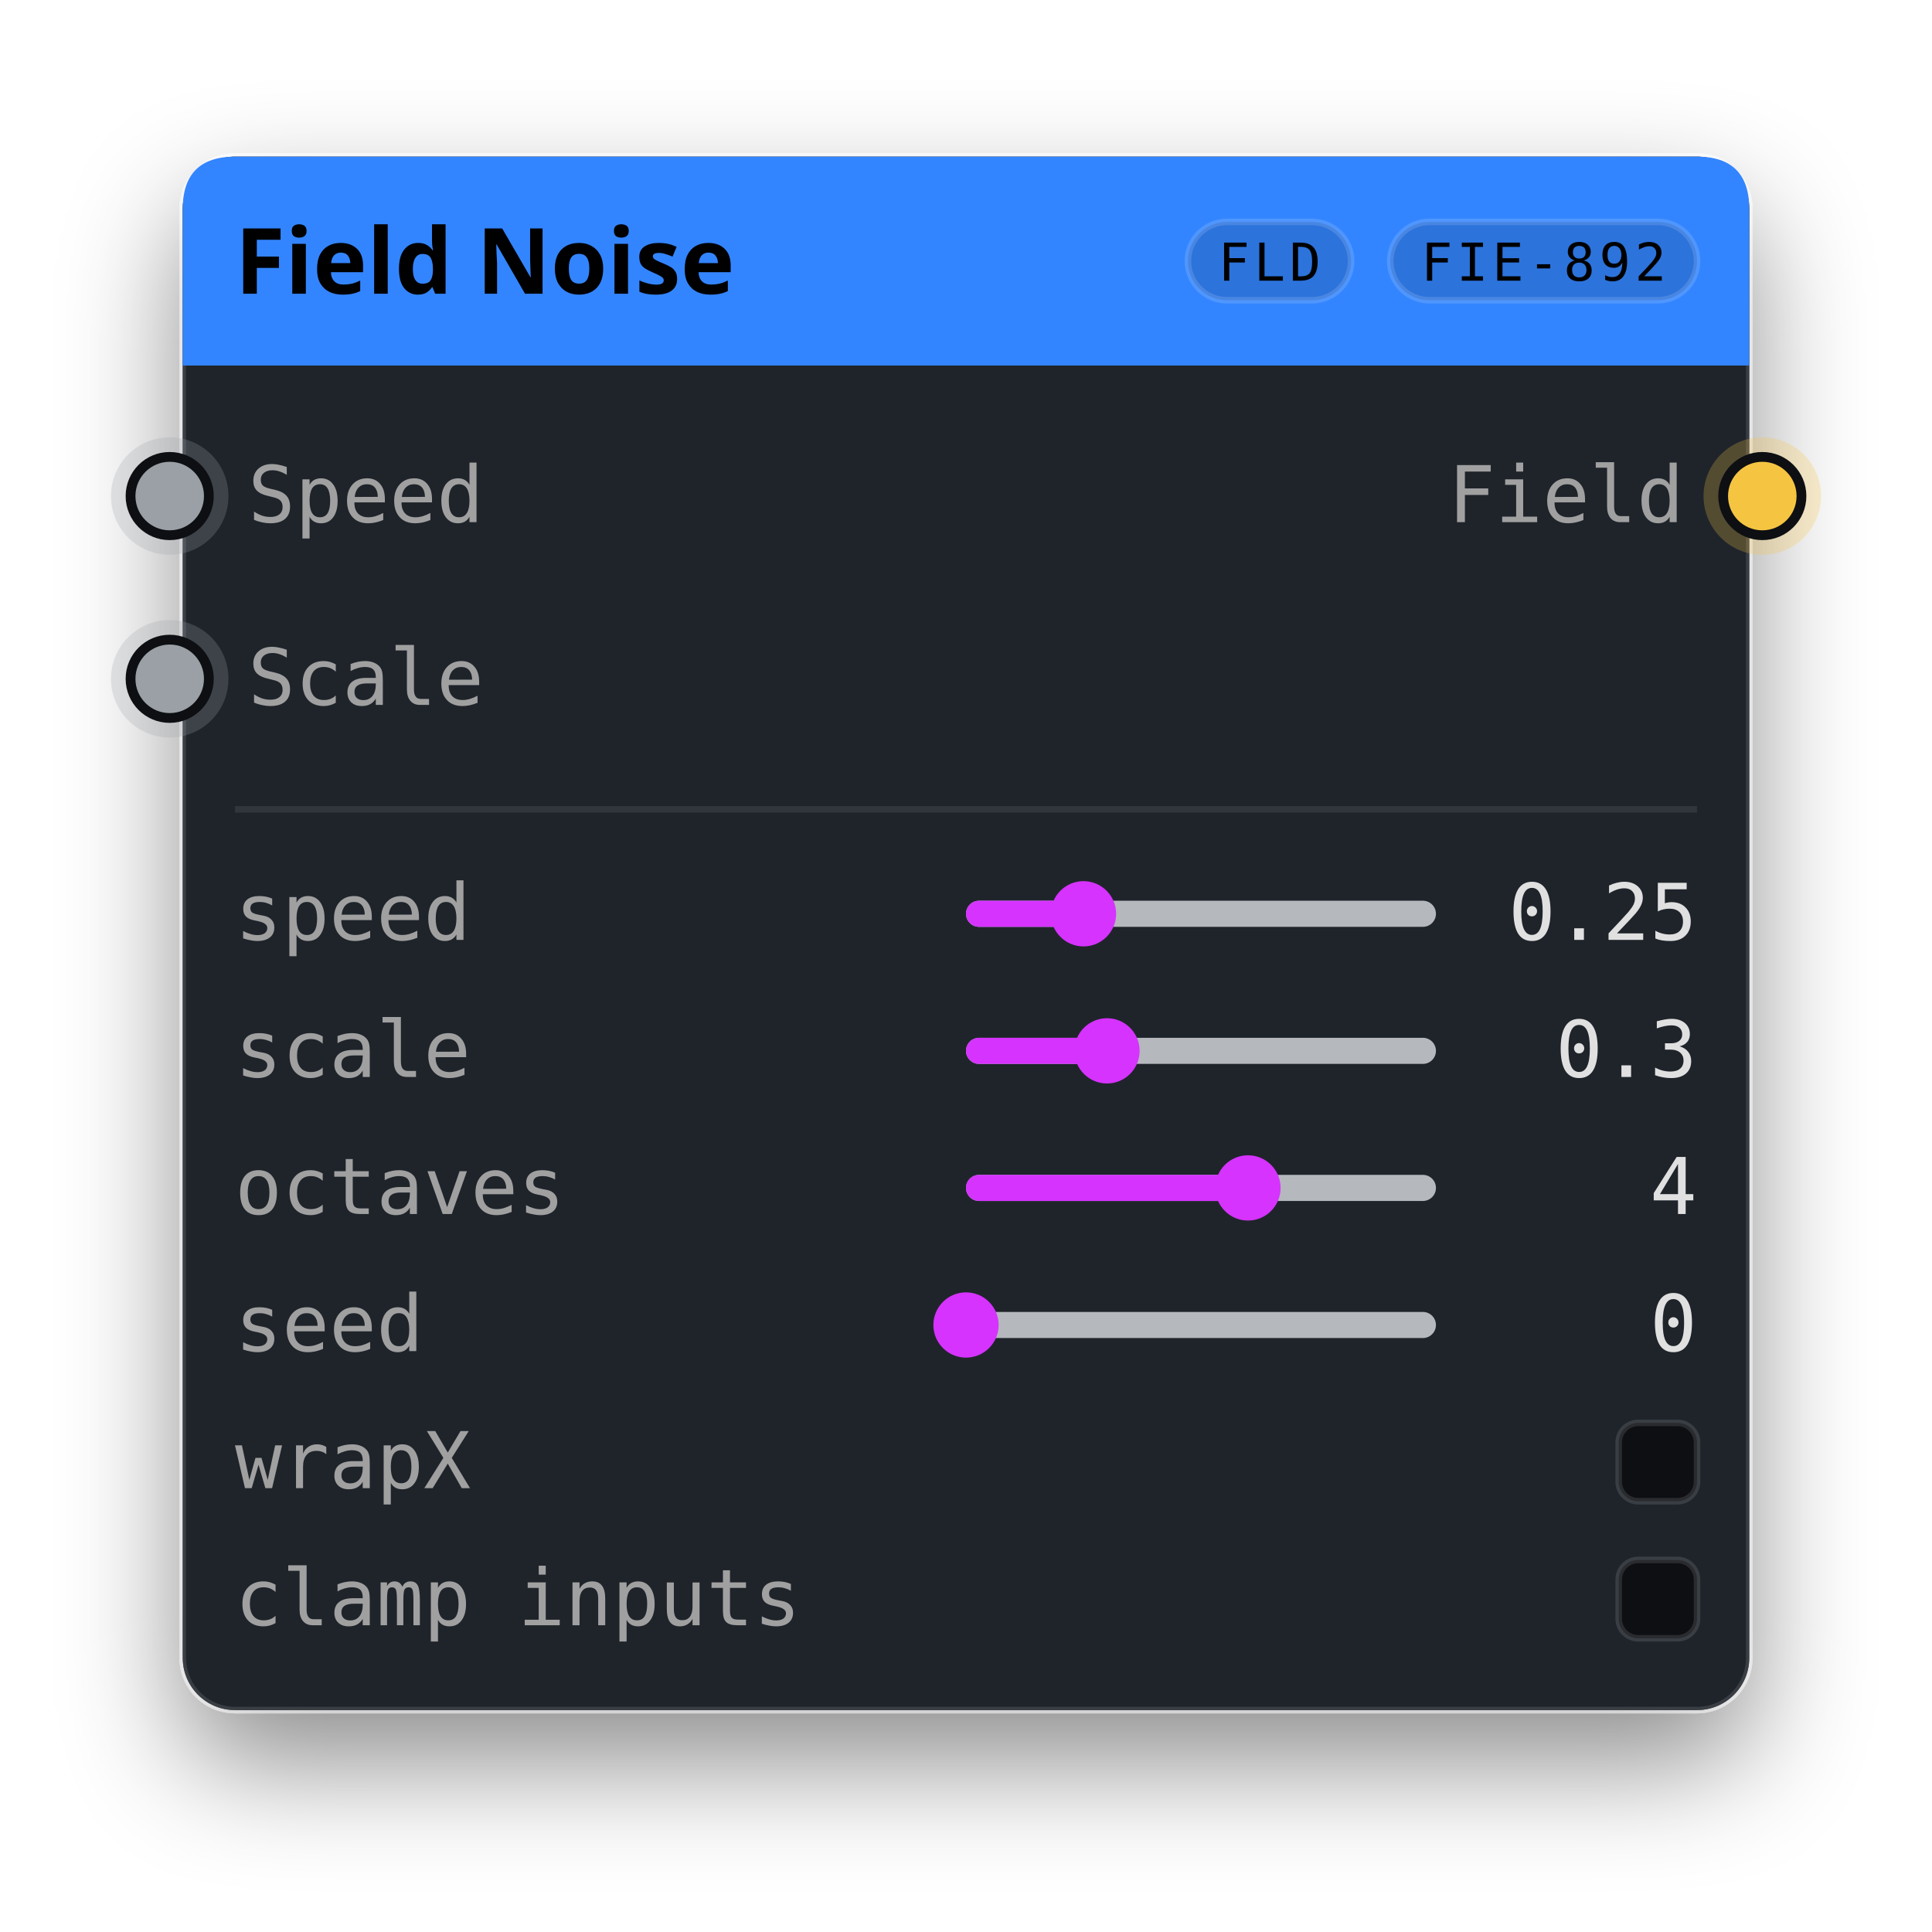
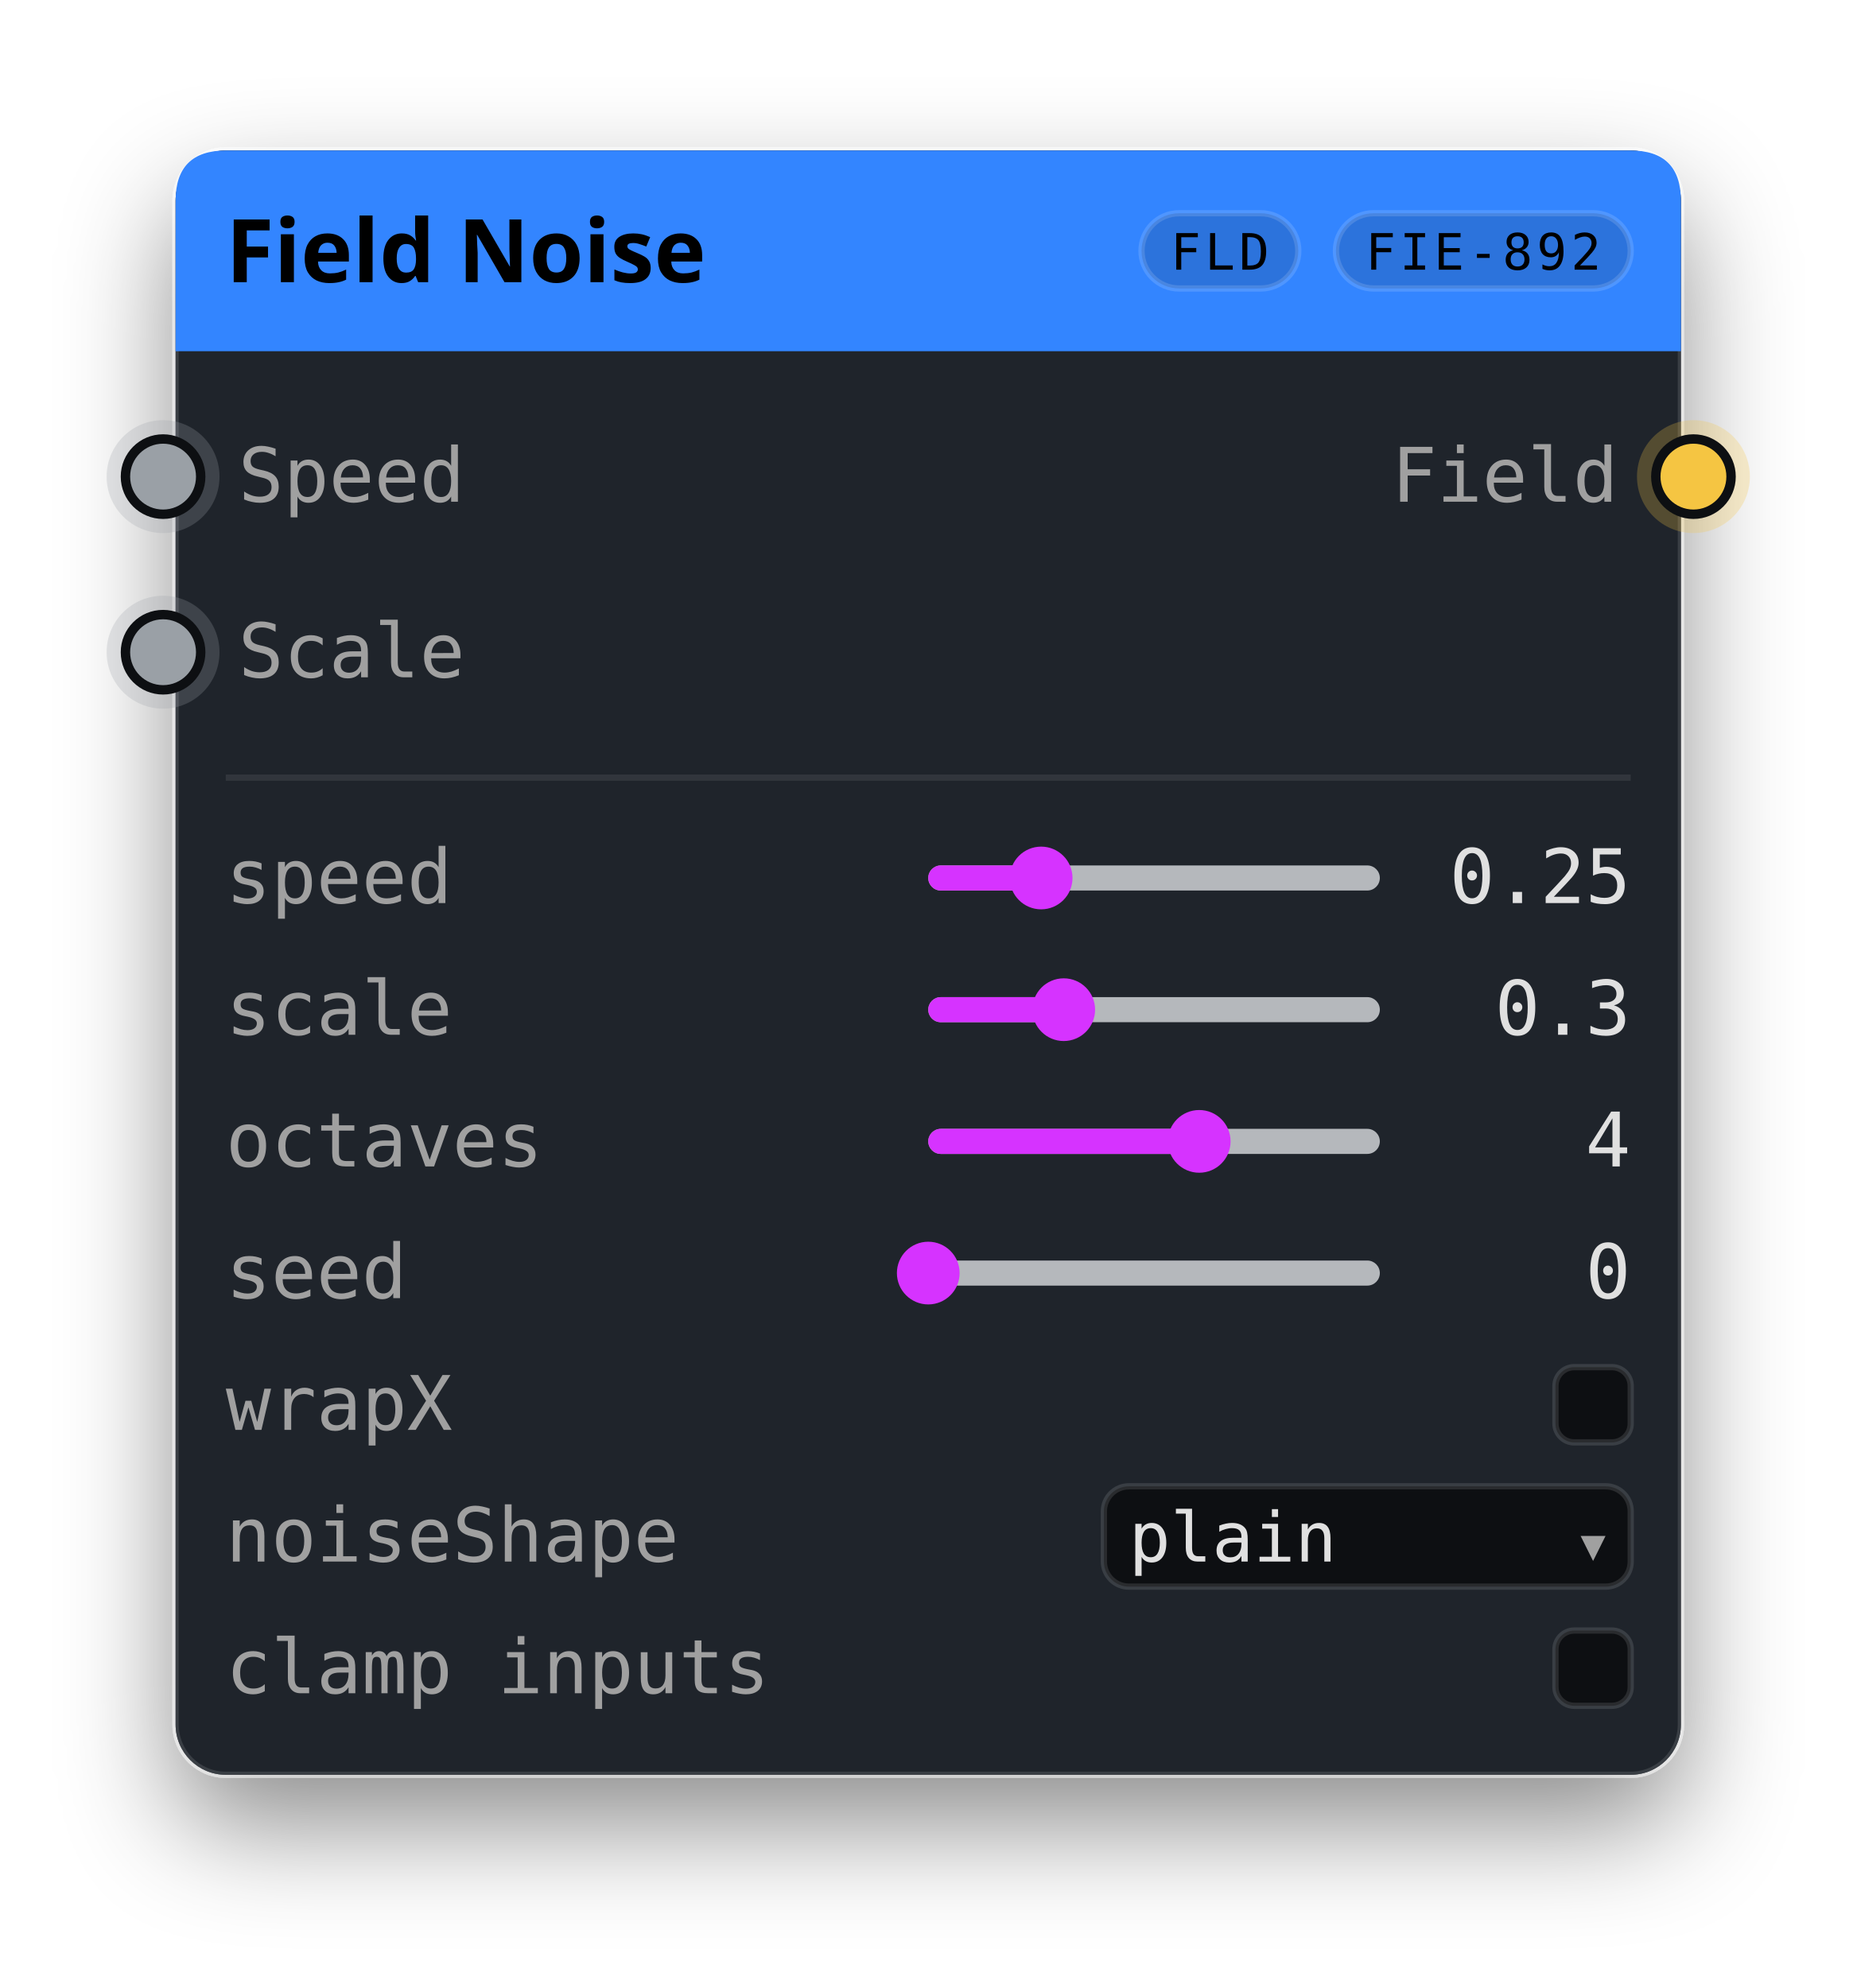
- <svg xmlns="http://www.w3.org/2000/svg" viewBox="0 0 296 296" width="296" height="296" role="img" aria-label="Field Noise node">
+ <svg xmlns="http://www.w3.org/2000/svg" viewBox="0 0 296 317" width="296" height="317" role="img" aria-label="Field Noise node">
  <defs>
    <filter id="shadow" x="-20%" y="-20%" width="140%" height="160%">
      <feDropShadow dx="0" dy="8" stdDeviation="9" flood-color="#000" flood-opacity="0.45" />
    </filter>
  </defs>
  <g transform="translate(28,24)">
-     <rect x="0" y="0" width="240" height="238" rx="8" fill="#1f242b" stroke="rgba(255,255,255,0.12)" filter="url(#shadow)" />
-     <rect x="0" y="0" width="240" height="238" rx="8" fill="#1f242b" stroke="rgba(255,255,255,0.12)" />
+     <rect x="0" y="0" width="240" height="259" rx="8" fill="#1f242b" stroke="rgba(255,255,255,0.12)" filter="url(#shadow)" />
+     <rect x="0" y="0" width="240" height="259" rx="8" fill="#1f242b" stroke="rgba(255,255,255,0.12)" />
    <path d="M0,32 L0,8 Q0,0 8,0 L232,0 Q240,0 240,8 L240,32 Z" fill="#3385ff" />
    <text x="8" y="21" font-family="'Audiowide','Trebuchet MS','Arial Black',sans-serif" font-size="14" font-weight="600" fill="#000">Field Noise</text>
    <rect x="154" y="10" width="25" height="12" rx="6" fill="rgba(0,0,0,0.14)" stroke="rgba(255,255,255,0.14)" />
    <text x="166.5" y="19" text-anchor="middle" font-family="'JetBrains Mono','Cascadia Mono','Consolas',monospace" font-size="8" letter-spacing="0.08em" fill="#000">FLD</text>
    <rect x="185" y="10" width="47" height="12" rx="6" fill="rgba(0,0,0,0.14)" stroke="rgba(255,255,255,0.14)" />
    <text x="208.5" y="19" text-anchor="middle" font-family="'JetBrains Mono','Cascadia Mono','Consolas',monospace" font-size="8" letter-spacing="0.08em" fill="#000">FIE-892</text>
    <circle cx="-2" cy="52" r="9" fill="#9aa0a6" opacity="0.25" />
    <circle cx="-2" cy="52" r="6" fill="#9aa0a6" stroke="#0d0f12" stroke-width="1.5" />
    <text x="10" y="56" font-family="'JetBrains Mono','Cascadia Mono','Consolas',monospace" font-size="12" fill="#a0a0a0">Speed</text>
    <circle cx="242" cy="52" r="9" fill="#f5c542" opacity="0.25" />
    <circle cx="242" cy="52" r="6" fill="#f5c542" stroke="#0d0f12" stroke-width="1.5" />
    <text x="230" y="56" text-anchor="end" font-family="'JetBrains Mono','Cascadia Mono','Consolas',monospace" font-size="12" fill="#a0a0a0">Field</text>
    <circle cx="-2" cy="80" r="9" fill="#9aa0a6" opacity="0.25" />
    <circle cx="-2" cy="80" r="6" fill="#9aa0a6" stroke="#0d0f12" stroke-width="1.5" />
    <text x="10" y="84" font-family="'JetBrains Mono','Cascadia Mono','Consolas',monospace" font-size="12" fill="#a0a0a0">Scale</text>
    <line x1="8" y1="100" x2="232" y2="100" stroke="rgba(255,255,255,0.08)" />
    <text x="8" y="120" font-family="'JetBrains Mono','Cascadia Mono','Consolas',monospace" font-size="12" fill="#a0a0a0">speed</text>
    <g>
      <rect x="120" y="114" width="72" height="4" rx="2" fill="#cfd2d6" opacity="0.85" />
      <rect x="120" y="114" width="18.0" height="4" rx="2" fill="#d633ff" />
      <circle cx="138.0" cy="116" r="5" fill="#d633ff" />
      <text x="232" y="120" text-anchor="end" font-family="'JetBrains Mono','Cascadia Mono','Consolas',monospace" font-size="12" fill="#e0e0e0">0.25</text>
    </g>
    <text x="8" y="141" font-family="'JetBrains Mono','Cascadia Mono','Consolas',monospace" font-size="12" fill="#a0a0a0">scale</text>
    <g>
      <rect x="120" y="135" width="72" height="4" rx="2" fill="#cfd2d6" opacity="0.85" />
      <rect x="120" y="135" width="21.6" height="4" rx="2" fill="#d633ff" />
      <circle cx="141.6" cy="137" r="5" fill="#d633ff" />
      <text x="232" y="141" text-anchor="end" font-family="'JetBrains Mono','Cascadia Mono','Consolas',monospace" font-size="12" fill="#e0e0e0">0.3</text>
    </g>
    <text x="8" y="162" font-family="'JetBrains Mono','Cascadia Mono','Consolas',monospace" font-size="12" fill="#a0a0a0">octaves</text>
    <g>
      <rect x="120" y="156" width="72" height="4" rx="2" fill="#cfd2d6" opacity="0.85" />
      <rect x="120" y="156" width="43.2" height="4" rx="2" fill="#d633ff" />
      <circle cx="163.2" cy="158" r="5" fill="#d633ff" />
      <text x="232" y="162" text-anchor="end" font-family="'JetBrains Mono','Cascadia Mono','Consolas',monospace" font-size="12" fill="#e0e0e0">4</text>
    </g>
    <text x="8" y="183" font-family="'JetBrains Mono','Cascadia Mono','Consolas',monospace" font-size="12" fill="#a0a0a0">seed</text>
    <g>
      <rect x="120" y="177" width="72" height="4" rx="2" fill="#cfd2d6" opacity="0.85" />
      <rect x="120" y="177" width="0.0" height="4" rx="2" fill="#d633ff" />
      <circle cx="120.0" cy="179" r="5" fill="#d633ff" />
      <text x="232" y="183" text-anchor="end" font-family="'JetBrains Mono','Cascadia Mono','Consolas',monospace" font-size="12" fill="#e0e0e0">0</text>
    </g>
    <text x="8" y="204" font-family="'JetBrains Mono','Cascadia Mono','Consolas',monospace" font-size="12" fill="#a0a0a0">wrapX</text>
    <g>
      <rect x="220" y="194" width="12" height="12" rx="3" fill="#0d0f12" stroke="rgba(255,255,255,0.12)" />
    </g>
-     <text x="8" y="225" font-family="'JetBrains Mono','Cascadia Mono','Consolas',monospace" font-size="12" fill="#a0a0a0">clamp inputs</text>
+     <text x="8" y="225" font-family="'JetBrains Mono','Cascadia Mono','Consolas',monospace" font-size="12" fill="#a0a0a0">noiseShape</text>
    <g>
-       <rect x="220" y="215" width="12" height="12" rx="3" fill="#0d0f12" stroke="rgba(255,255,255,0.12)" />
+       <rect x="148" y="213" width="84" height="16" rx="4" fill="#0d0f12" stroke="rgba(255,255,255,0.12)" />
+       <text x="152" y="225" font-family="'JetBrains Mono','Cascadia Mono','Consolas',monospace" font-size="11" fill="#e0e0e0">plain</text>
+       <text x="228" y="225" text-anchor="end" font-size="8" fill="#a0a0a0">▾</text>
+     </g>
+     <text x="8" y="246" font-family="'JetBrains Mono','Cascadia Mono','Consolas',monospace" font-size="12" fill="#a0a0a0">clamp inputs</text>
+     <g>
+       <rect x="220" y="236" width="12" height="12" rx="3" fill="#0d0f12" stroke="rgba(255,255,255,0.12)" />
    </g>
  </g>
</svg>
